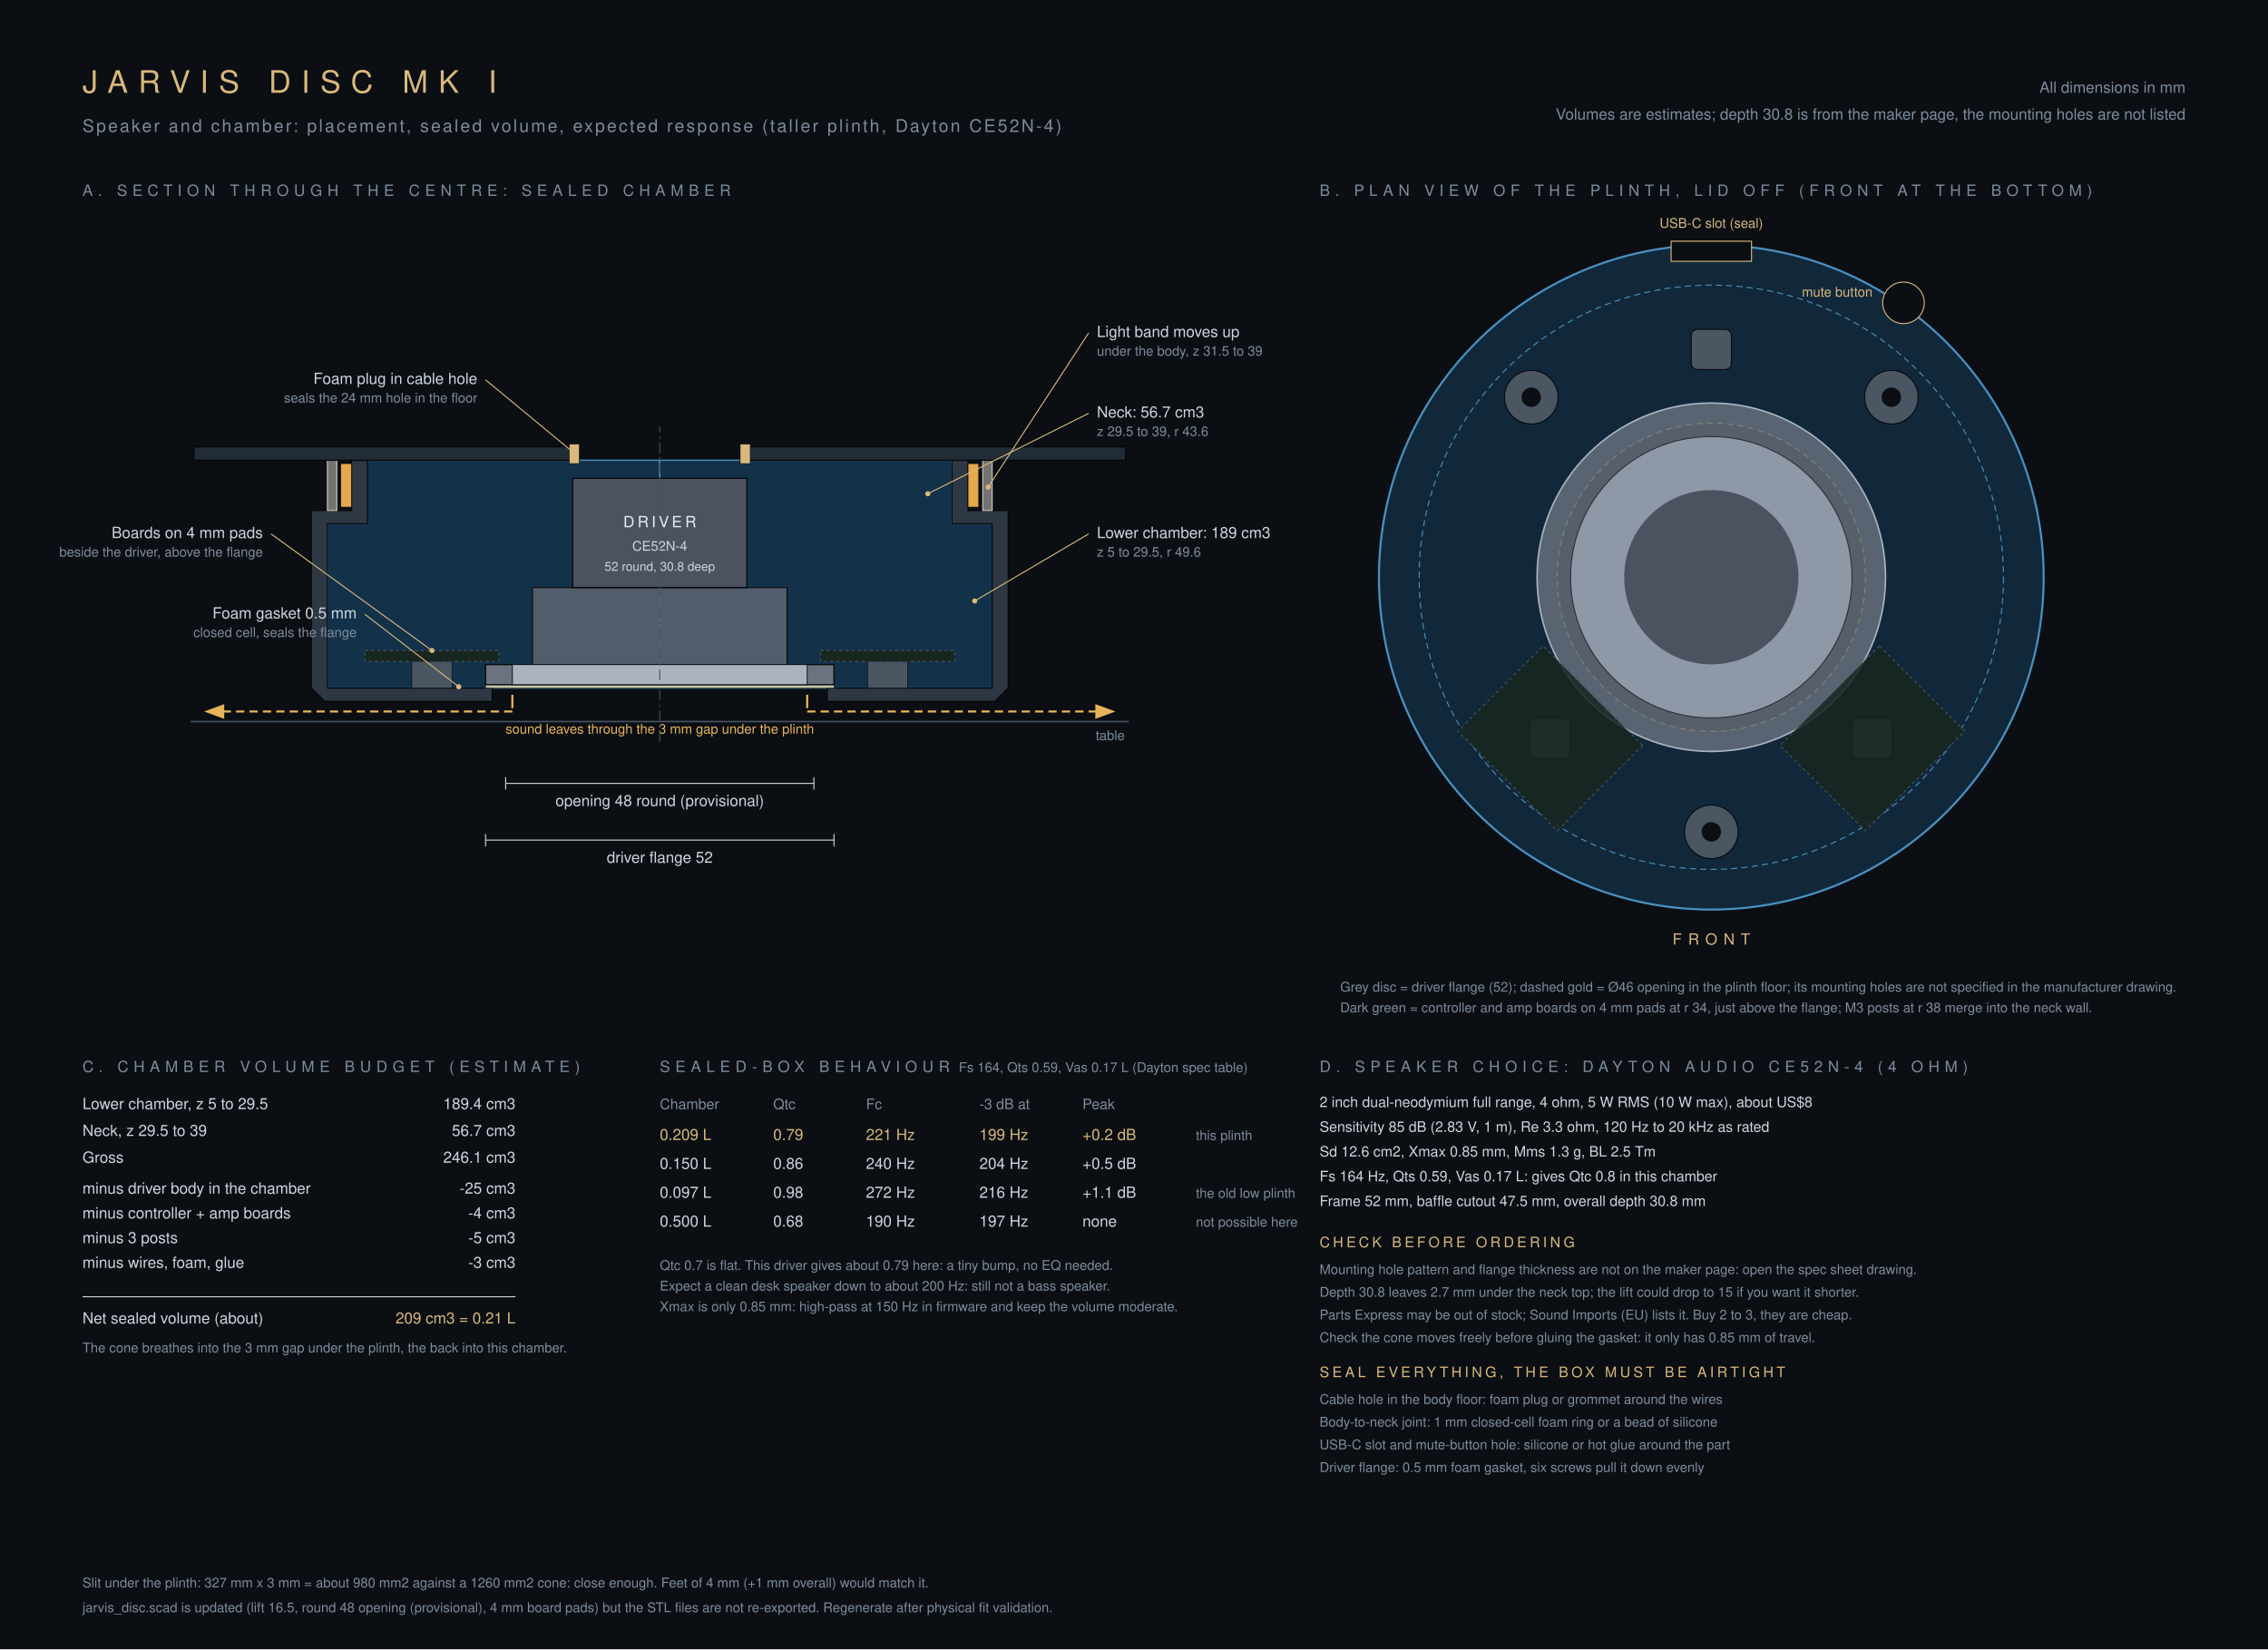
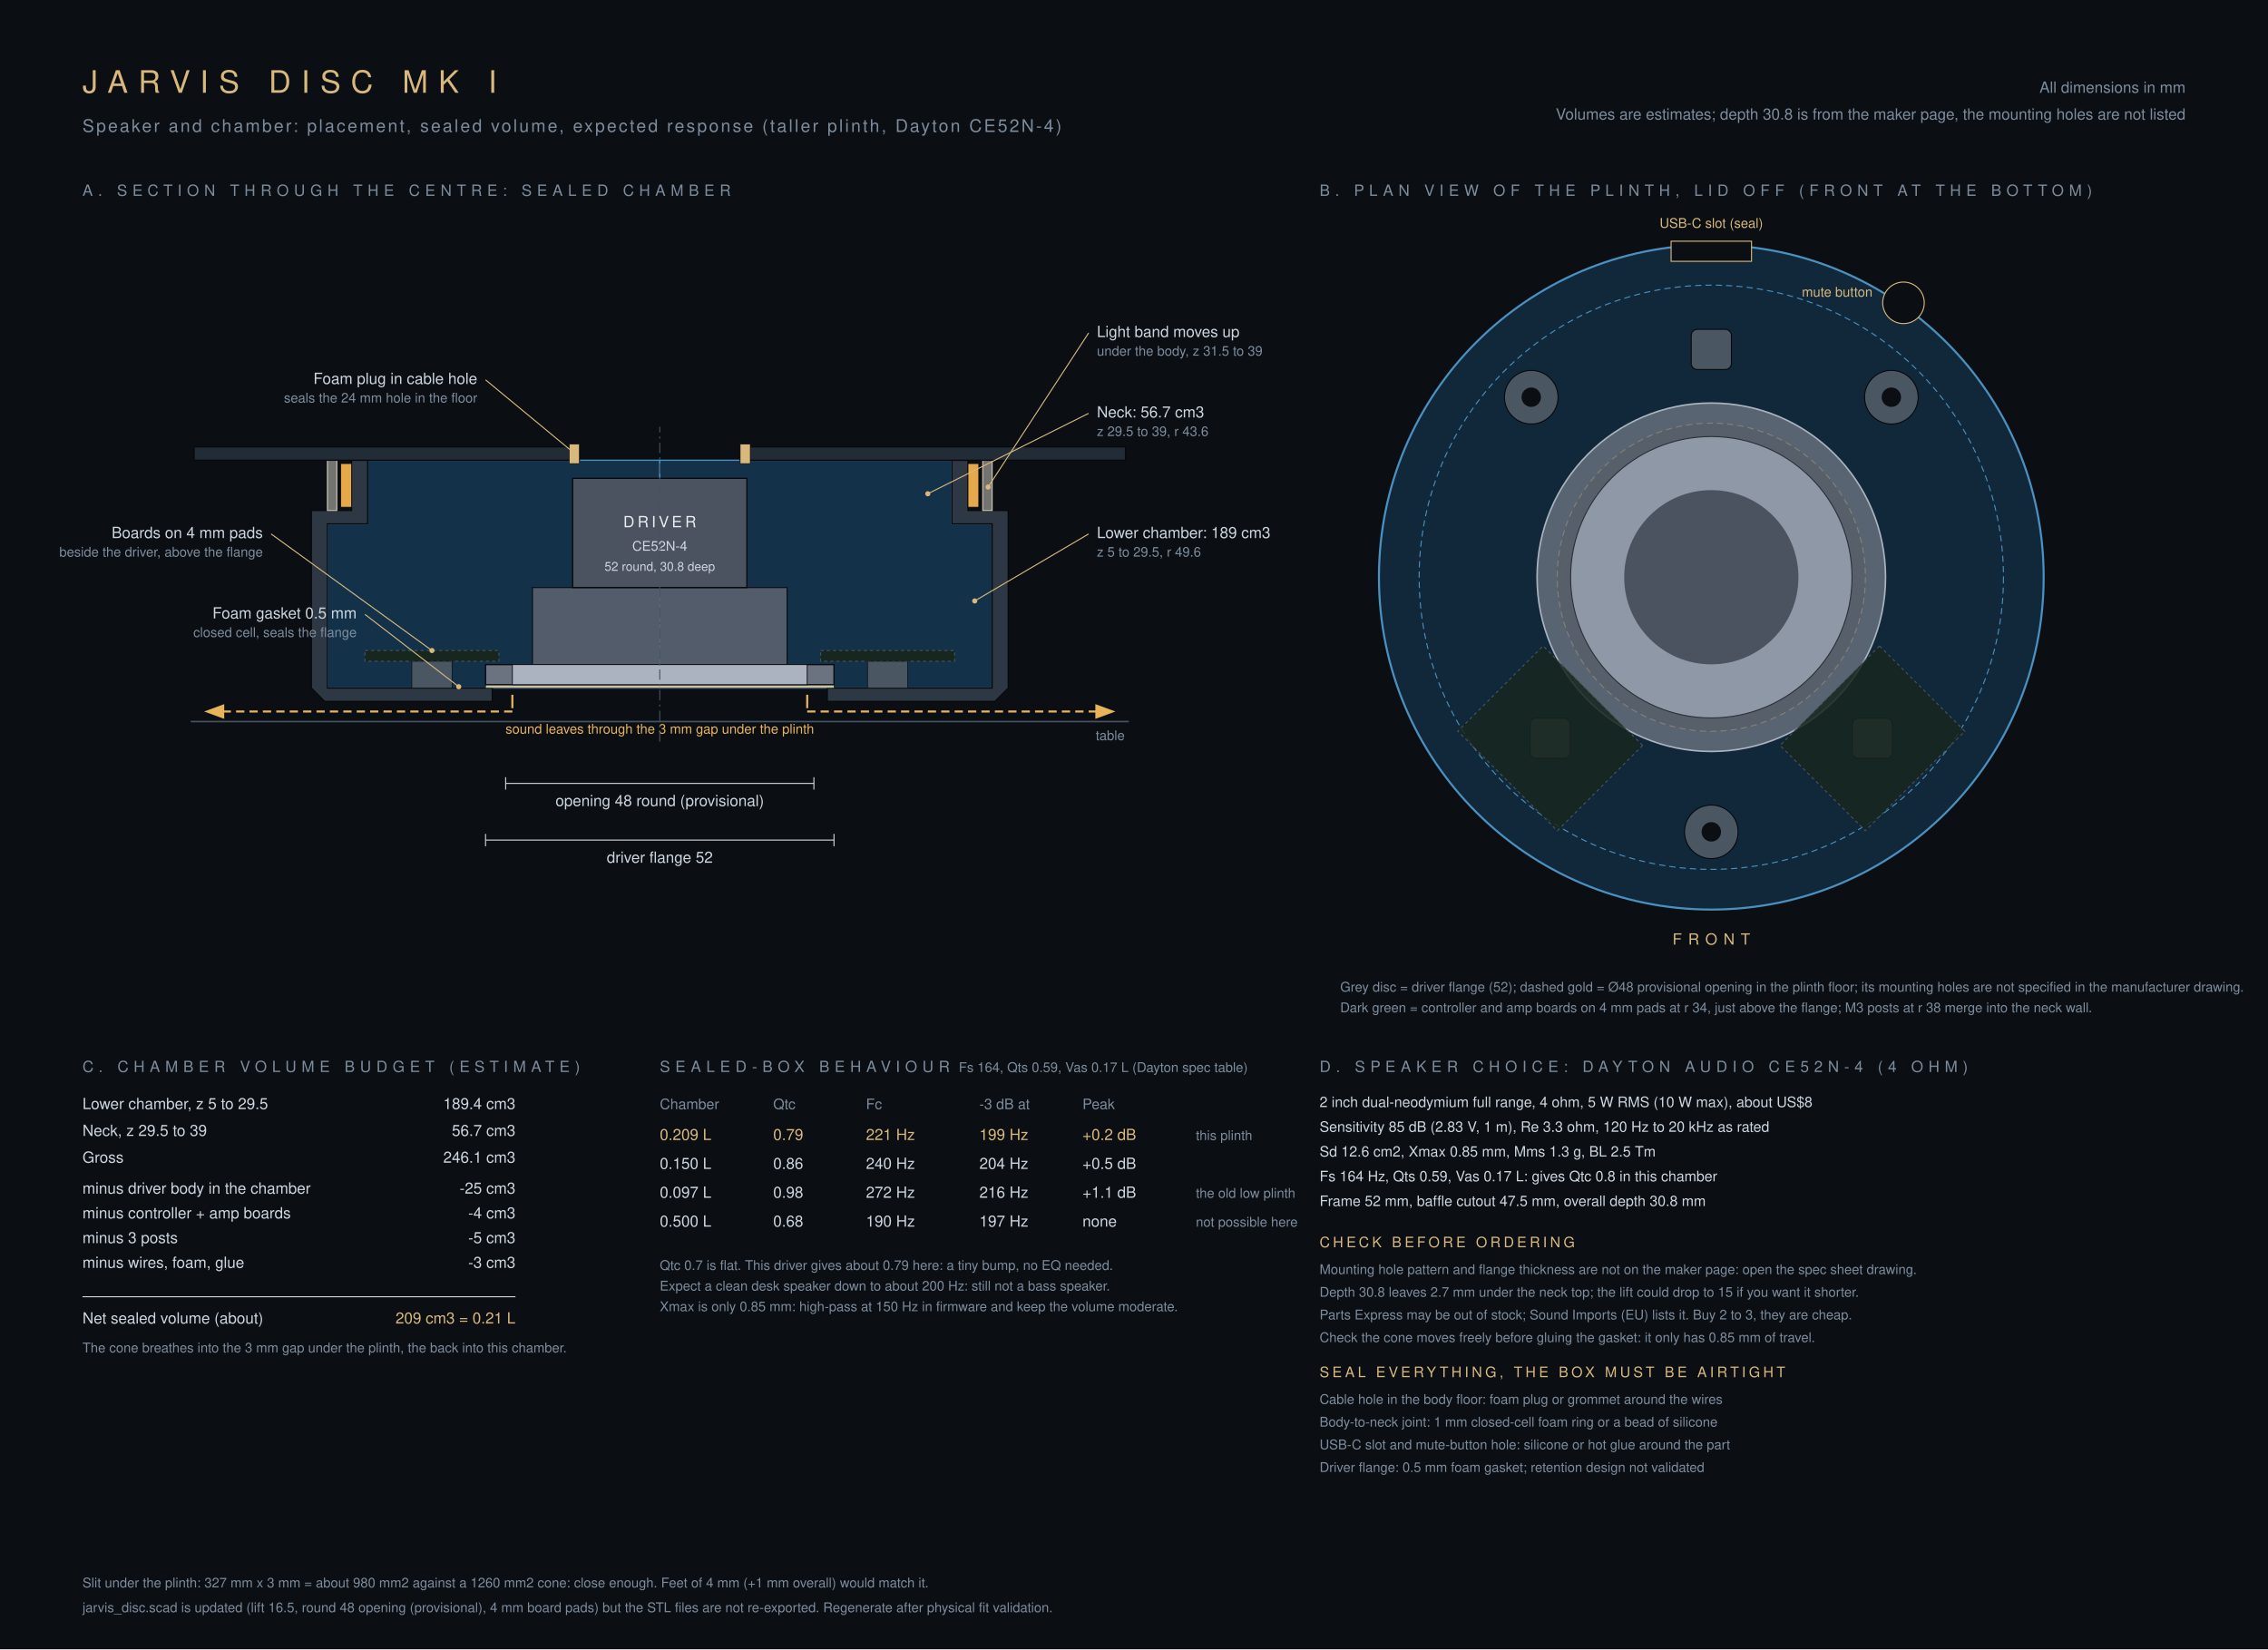
<svg xmlns="http://www.w3.org/2000/svg" width="2200" height="1600" viewBox="0 0 2200 1600">
  <rect width="2200" height="1600" fill="#0b0f14" />
  <text x="80" y="90" font-family="'Helvetica Neue', Helvetica, Arial, sans-serif" font-size="30" fill="#d9b87c" text-anchor="start" letter-spacing="10">JARVIS DISC  MK I</text>
  <text x="80" y="128" font-family="'Helvetica Neue', Helvetica, Arial, sans-serif" font-size="17" fill="#7d8c9c" text-anchor="start" letter-spacing="2">Speaker and chamber: placement, sealed volume, expected response (taller plinth, Dayton CE52N-4)</text>
  <text x="2120" y="90" font-family="'Helvetica Neue', Helvetica, Arial, sans-serif" font-size="15" fill="#7d8c9c" text-anchor="end">All dimensions in mm</text>
  <text x="2120" y="116" font-family="'Helvetica Neue', Helvetica, Arial, sans-serif" font-size="15" fill="#7d8c9c" text-anchor="end">Volumes are estimates; depth 30.8 is from the maker page, the mounting holes are not listed</text>
  <text x="80" y="190" font-family="'Helvetica Neue', Helvetica, Arial, sans-serif" font-size="15" fill="#7d8c9c" text-anchor="start" letter-spacing="5">A. SECTION THROUGH THE CENTRE: SEALED CHAMBER</text>
  <line x1="185" y1="700" x2="1095" y2="700" stroke="#46525f" stroke-width="1.5" />
  <text x="1091" y="718" font-family="'Helvetica Neue', Helvetica, Arial, sans-serif" font-size="13" fill="#7d8c9c" text-anchor="end">table</text>
  <polygon points="640,667.5 962.4,667.5 962.4,508.25 923.4,508.25 923.4,446.5 640,446.5" fill="#1b4f75" stroke="#4a90c0" stroke-width="1.2" fill-opacity="0.55" />
  <polygon points="640,667.5 317.6,667.5 317.6,508.25 356.6,508.25 356.6,446.5 640,446.5" fill="#1b4f75" stroke="#4a90c0" stroke-width="1.2" fill-opacity="0.55" />
  <polygon points="802.5,680.5 965,680.5 978,667.5 978,495.25 939,495.25 939,446.5 923.4,446.5 923.4,508.25 962.4,508.25 962.4,667.5 802.5,667.5" fill="#2d3844" stroke="#06080b" stroke-width="1.2" />
  <polygon points="477.5,680.5 315,680.5 302,667.5 302,495.25 341,495.25 341,446.5 356.6,446.5 356.6,508.25 317.6,508.25 317.6,667.5 477.5,667.5" fill="#2d3844" stroke="#06080b" stroke-width="1.2" />
  <rect x="939" y="449.75" width="10.4" height="42.25" fill="#e5a84a" stroke="#06080b" stroke-width="0.6" />
  <rect x="330.6" y="449.75" width="10.4" height="42.25" fill="#e5a84a" stroke="#06080b" stroke-width="0.6" />
  <rect x="953.3" y="446.5" width="9.1" height="48.75" fill="#f2efe6" stroke="#cfc9b8" stroke-width="1" fill-opacity="0.45" />
  <rect x="317.6" y="446.5" width="9.1" height="48.75" fill="#f2efe6" stroke="#cfc9b8" stroke-width="1" fill-opacity="0.45" />
  <polygon points="718,446.5 1091.75,446.5 1091.75,433.5 718,433.5" fill="#222c37" stroke="#06080b" stroke-width="1.2" />
  <polygon points="562,446.5 188.25,446.5 188.25,433.5 562,433.5" fill="#222c37" stroke="#06080b" stroke-width="1.2" />
  <rect x="552.25" y="430.9" width="9.75" height="18.85" fill="#d9b87c" stroke="#06080b" stroke-width="0.5" />
  <rect x="718" y="430.9" width="9.75" height="18.85" fill="#d9b87c" stroke="#06080b" stroke-width="0.5" />
  <rect x="471" y="664.25" width="338" height="3.25" fill="#c9c2a8" stroke="#06080b" stroke-width="0.4" />
  <rect x="471" y="644.75" width="338" height="19.5" fill="#6b7380" stroke="#06080b" stroke-width="1.2" />
  <rect x="516.5" y="570" width="247" height="74.75" fill="#59616f" stroke="#06080b" stroke-width="1" fill-opacity="0.9" />
  <rect x="555.5" y="464.05" width="169" height="105.95" fill="#4b5260" stroke="#06080b" stroke-width="1.2" />
  <rect x="497" y="644.75" width="286" height="19.5" fill="#aab3bf" stroke="#06080b" stroke-width="0.8" />
  <text x="640" y="511.5" font-family="'Helvetica Neue', Helvetica, Arial, sans-serif" font-size="15" fill="#e8edf2" text-anchor="middle" letter-spacing="3">DRIVER</text>
  <text x="640" y="534.25" font-family="'Helvetica Neue', Helvetica, Arial, sans-serif" font-size="13" fill="#cfd6de" text-anchor="middle">CE52N-4</text>
  <text x="640" y="553.75" font-family="'Helvetica Neue', Helvetica, Arial, sans-serif" font-size="12" fill="#cfd6de" text-anchor="middle">52 round, 30.8 deep</text>
  <rect x="796" y="631.1" width="130" height="10.4" fill="#17261e" stroke="#46525f" stroke-width="1" stroke-dasharray="3 3" />
  <rect x="354" y="631.1" width="130" height="10.4" fill="#17261e" stroke="#46525f" stroke-width="1" stroke-dasharray="3 3" />
  <rect x="841.5" y="641.5" width="39" height="26" fill="#4b5663" stroke="#06080b" stroke-width="0.6" />
  <rect x="399.5" y="641.5" width="39" height="26" fill="#4b5663" stroke="#06080b" stroke-width="0.6" />
  <line x1="497" y1="674" x2="497" y2="687" stroke="#e8b45a" stroke-width="2" />
  <line x1="497" y1="690.25" x2="211" y2="690.25" stroke="#e8b45a" stroke-width="2" stroke-dasharray="8 5" />
  <polygon points="198,690.25 217.5,683.1 217.5,697.4" fill="#e8b45a" />
  <line x1="783" y1="674" x2="783" y2="687" stroke="#e8b45a" stroke-width="2" />
  <line x1="783" y1="690.25" x2="1069" y2="690.25" stroke="#e8b45a" stroke-width="2" stroke-dasharray="8 5" />
  <polygon points="1082,690.25 1062.5,683.1 1062.5,697.4" fill="#e8b45a" />
  <text x="640" y="711.7" font-family="'Helvetica Neue', Helvetica, Arial, sans-serif" font-size="13" fill="#e8b45a" text-anchor="middle">sound leaves through the 3 mm gap under the plinth</text>
  <line x1="640" y1="719.5" x2="640" y2="414" stroke="#46525f" stroke-width="1" stroke-dasharray="10 4 2 4" />
  <line x1="945.5" y1="583" x2="1056" y2="518" stroke="#d9b87c" stroke-width="1" />
  <circle cx="945.5" cy="583" r="2.5" fill="#d9b87c" />
  <text x="1064" y="522" font-family="'Helvetica Neue', Helvetica, Arial, sans-serif" font-size="15" fill="#cdd6df" text-anchor="start" font-weight="500">Lower chamber: 189 cm3</text>
  <text x="1064" y="540" font-family="'Helvetica Neue', Helvetica, Arial, sans-serif" font-size="13" fill="#7d8c9c" text-anchor="start">z 5 to 29.5, r 49.6</text>
  <line x1="900" y1="479" x2="1056" y2="401" stroke="#d9b87c" stroke-width="1" />
  <circle cx="900" cy="479" r="2.5" fill="#d9b87c" />
  <text x="1064" y="405" font-family="'Helvetica Neue', Helvetica, Arial, sans-serif" font-size="15" fill="#cdd6df" text-anchor="start" font-weight="500">Neck: 56.7 cm3</text>
  <text x="1064" y="423" font-family="'Helvetica Neue', Helvetica, Arial, sans-serif" font-size="13" fill="#7d8c9c" text-anchor="start">z 29.5 to 39, r 43.6</text>
  <line x1="445" y1="666.2" x2="354" y2="596" stroke="#d9b87c" stroke-width="1" />
  <circle cx="445" cy="666.2" r="2.5" fill="#d9b87c" />
  <text x="346" y="600" font-family="'Helvetica Neue', Helvetica, Arial, sans-serif" font-size="15" fill="#cdd6df" text-anchor="end" font-weight="500">Foam gasket 0.5 mm</text>
  <text x="346" y="618" font-family="'Helvetica Neue', Helvetica, Arial, sans-serif" font-size="13" fill="#7d8c9c" text-anchor="end">closed cell, seals the flange</text>
  <line x1="557.45" y1="440" x2="471" y2="368.5" stroke="#d9b87c" stroke-width="1" />
  <circle cx="557.45" cy="440" r="2.5" fill="#d9b87c" />
  <text x="463" y="372.5" font-family="'Helvetica Neue', Helvetica, Arial, sans-serif" font-size="15" fill="#cdd6df" text-anchor="end" font-weight="500">Foam plug in cable hole</text>
  <text x="463" y="390.5" font-family="'Helvetica Neue', Helvetica, Arial, sans-serif" font-size="13" fill="#7d8c9c" text-anchor="end">seals the 24 mm hole in the floor</text>
  <line x1="419" y1="631.1" x2="263" y2="518" stroke="#d9b87c" stroke-width="1" />
  <circle cx="419" cy="631.1" r="2.5" fill="#d9b87c" />
  <text x="255" y="522" font-family="'Helvetica Neue', Helvetica, Arial, sans-serif" font-size="15" fill="#cdd6df" text-anchor="end" font-weight="500">Boards on 4 mm pads</text>
  <text x="255" y="540" font-family="'Helvetica Neue', Helvetica, Arial, sans-serif" font-size="13" fill="#7d8c9c" text-anchor="end">beside the driver, above the flange</text>
  <line x1="958.5" y1="472.5" x2="1056" y2="323" stroke="#d9b87c" stroke-width="1" />
  <circle cx="958.5" cy="472.5" r="2.5" fill="#d9b87c" />
  <text x="1064" y="327" font-family="'Helvetica Neue', Helvetica, Arial, sans-serif" font-size="15" fill="#cdd6df" text-anchor="start" font-weight="500">Light band moves up</text>
  <text x="1064" y="345" font-family="'Helvetica Neue', Helvetica, Arial, sans-serif" font-size="13" fill="#7d8c9c" text-anchor="start">under the body, z 31.5 to 39</text>
  <line x1="490.5" y1="760" x2="789.5" y2="760" stroke="#cdd6df" stroke-width="1" />
  <line x1="490.5" y1="754" x2="490.5" y2="766" stroke="#cdd6df" stroke-width="1" />
  <line x1="789.5" y1="754" x2="789.5" y2="766" stroke="#cdd6df" stroke-width="1" />
  <text x="640" y="782" font-family="'Helvetica Neue', Helvetica, Arial, sans-serif" font-size="15" fill="#cdd6df" text-anchor="middle">opening 48 round (provisional)</text>
  <line x1="471" y1="815" x2="809" y2="815" stroke="#cdd6df" stroke-width="1" />
  <line x1="471" y1="809" x2="471" y2="821" stroke="#cdd6df" stroke-width="1" />
  <line x1="809" y1="809" x2="809" y2="821" stroke="#cdd6df" stroke-width="1" />
  <text x="640" y="837" font-family="'Helvetica Neue', Helvetica, Arial, sans-serif" font-size="15" fill="#cdd6df" text-anchor="middle">driver flange 52</text>
  <text x="1280" y="190" font-family="'Helvetica Neue', Helvetica, Arial, sans-serif" font-size="15" fill="#7d8c9c" text-anchor="start" letter-spacing="5">B. PLAN VIEW OF THE PLINTH, LID OFF (FRONT AT THE BOTTOM)</text>
  <circle cx="1660" cy="560" r="322.4" fill="#1b4f75" fill-opacity="0.4" stroke="#4a90c0" stroke-width="2" />
  <circle cx="1660" cy="560" r="283.4" fill="none" stroke="#4a90c0" stroke-dasharray="6 4" />
  <circle cx="1660" cy="560" r="149.5" fill="#0b0f14" stroke="#e8b45a" stroke-dasharray="6 4" />
  <circle cx="1660" cy="560" r="169" fill="#6b7380" fill-opacity="0.8" stroke="#aab3bf" stroke-width="1.5" />
  <circle cx="1660" cy="560" r="136.5" fill="#8f98a6" stroke="#2a3038" />
  <circle cx="1660" cy="560" r="84.5" fill="#4b5260" />
  <circle cx="1660" cy="807" r="26" fill="#4b5663" stroke="#06080b" />
  <circle cx="1660" cy="807" r="9.425" fill="#0b0f14" />
  <circle cx="1485.34" cy="385.34" r="26" fill="#4b5663" stroke="#06080b" />
  <circle cx="1485.34" cy="385.34" r="9.425" fill="#0b0f14" />
  <circle cx="1834.66" cy="385.34" r="26" fill="#4b5663" stroke="#06080b" />
  <circle cx="1834.66" cy="385.34" r="9.425" fill="#0b0f14" />
  <rect x="1484.23" y="696.77" width="39" height="39" rx="6" fill="#4b5663" stroke="#06080b" />
  <rect x="1796.77" y="696.77" width="39" height="39" rx="6" fill="#4b5663" stroke="#06080b" />
  <rect x="1640.5" y="319.5" width="39" height="39" rx="6" fill="#4b5663" stroke="#06080b" />
  <polygon points="1593.36,723.16 1496.84,626.64 1414.1,709.38 1510.62,805.9" fill="#17261e" fill-opacity="0.85" stroke="#46525f" stroke-dasharray="3 3" />
  <polygon points="1823.16,626.64 1726.64,723.16 1809.38,805.9 1905.9,709.38" fill="#17261e" fill-opacity="0.85" stroke="#46525f" stroke-dasharray="3 3" />
  <rect x="1621" y="234" width="78" height="19.5" fill="#0b0f14" stroke="#d9b87c" />
  <text x="1660" y="221" font-family="'Helvetica Neue', Helvetica, Arial, sans-serif" font-size="13" fill="#d9b87c" text-anchor="middle">USB-C slot (seal)</text>
  <circle cx="1846.41" cy="293.78" r="20.15" fill="#0b0f14" stroke="#d9b87c" />
  <text x="1816.41" y="287.78" font-family="'Helvetica Neue', Helvetica, Arial, sans-serif" font-size="13" fill="#d9b87c" text-anchor="end">mute button</text>
  <text x="1660" y="916.4" font-family="'Helvetica Neue', Helvetica, Arial, sans-serif" font-size="15" fill="#d9b87c" text-anchor="middle" letter-spacing="6">FRONT</text>
-   <text x="1300" y="962" font-family="'Helvetica Neue', Helvetica, Arial, sans-serif" font-size="13" fill="#7d8c9c" text-anchor="start">Grey disc = driver flange (52); dashed gold = Ø46 opening in the plinth floor; its mounting holes are not specified in the manufacturer drawing.</text>
+   <text x="1300" y="962" font-family="'Helvetica Neue', Helvetica, Arial, sans-serif" font-size="13" fill="#7d8c9c" text-anchor="start">Grey disc = driver flange (52); dashed gold = Ø48 provisional opening in the plinth floor; its mounting holes are not specified in the manufacturer drawing.</text>
  <text x="1300" y="982" font-family="'Helvetica Neue', Helvetica, Arial, sans-serif" font-size="13" fill="#7d8c9c" text-anchor="start">Dark green = controller and amp boards on 4 mm pads at r 34, just above the flange; M3 posts at r 38 merge into the neck wall.</text>
  <text x="80" y="1040" font-family="'Helvetica Neue', Helvetica, Arial, sans-serif" font-size="15" fill="#7d8c9c" text-anchor="start" letter-spacing="5">C. CHAMBER VOLUME BUDGET (ESTIMATE)</text>
  <text x="80" y="1076" font-family="'Helvetica Neue', Helvetica, Arial, sans-serif" font-size="15" fill="#cdd6df" text-anchor="start">Lower chamber, z 5 to 29.5</text>
  <text x="500" y="1076" font-family="'Helvetica Neue', Helvetica, Arial, sans-serif" font-size="15" fill="#cdd6df" text-anchor="end">189.4 cm3</text>
  <text x="80" y="1102" font-family="'Helvetica Neue', Helvetica, Arial, sans-serif" font-size="15" fill="#cdd6df" text-anchor="start">Neck, z 29.5 to 39</text>
  <text x="500" y="1102" font-family="'Helvetica Neue', Helvetica, Arial, sans-serif" font-size="15" fill="#cdd6df" text-anchor="end">56.7 cm3</text>
  <text x="80" y="1128" font-family="'Helvetica Neue', Helvetica, Arial, sans-serif" font-size="15" fill="#cdd6df" text-anchor="start" font-weight="500">Gross</text>
  <text x="500" y="1128" font-family="'Helvetica Neue', Helvetica, Arial, sans-serif" font-size="15" fill="#cdd6df" text-anchor="end" font-weight="500">246.1 cm3</text>
  <text x="80" y="1158" font-family="'Helvetica Neue', Helvetica, Arial, sans-serif" font-size="15" fill="#cdd6df" text-anchor="start">  minus driver body in the chamber</text>
  <text x="500" y="1158" font-family="'Helvetica Neue', Helvetica, Arial, sans-serif" font-size="15" fill="#cdd6df" text-anchor="end">-25 cm3</text>
  <text x="80" y="1182" font-family="'Helvetica Neue', Helvetica, Arial, sans-serif" font-size="15" fill="#cdd6df" text-anchor="start">  minus controller + amp boards</text>
  <text x="500" y="1182" font-family="'Helvetica Neue', Helvetica, Arial, sans-serif" font-size="15" fill="#cdd6df" text-anchor="end">-4 cm3</text>
  <text x="80" y="1206" font-family="'Helvetica Neue', Helvetica, Arial, sans-serif" font-size="15" fill="#cdd6df" text-anchor="start">  minus 3 posts</text>
  <text x="500" y="1206" font-family="'Helvetica Neue', Helvetica, Arial, sans-serif" font-size="15" fill="#cdd6df" text-anchor="end">-5 cm3</text>
  <text x="80" y="1230" font-family="'Helvetica Neue', Helvetica, Arial, sans-serif" font-size="15" fill="#cdd6df" text-anchor="start">  minus wires, foam, glue</text>
  <text x="500" y="1230" font-family="'Helvetica Neue', Helvetica, Arial, sans-serif" font-size="15" fill="#cdd6df" text-anchor="end">-3 cm3</text>
  <line x1="80" y1="1258" x2="500" y2="1258" stroke="#cdd6df" stroke-width="1" />
  <text x="80" y="1284" font-family="'Helvetica Neue', Helvetica, Arial, sans-serif" font-size="15" fill="#cdd6df" text-anchor="start" font-weight="500">Net sealed volume (about)</text>
  <text x="500" y="1284" font-family="'Helvetica Neue', Helvetica, Arial, sans-serif" font-size="15" fill="#d9b87c" text-anchor="end" font-weight="500">209 cm3 = 0.21 L</text>
  <text x="80" y="1312" font-family="'Helvetica Neue', Helvetica, Arial, sans-serif" font-size="13" fill="#7d8c9c" text-anchor="start">The cone breathes into the 3 mm gap under the plinth, the back into this chamber.</text>
  <text x="640" y="1040" font-family="'Helvetica Neue', Helvetica, Arial, sans-serif" font-size="15" fill="#7d8c9c" text-anchor="start" letter-spacing="5">SEALED-BOX BEHAVIOUR</text>
  <text x="930" y="1040" font-family="'Helvetica Neue', Helvetica, Arial, sans-serif" font-size="13" fill="#7d8c9c" text-anchor="start">Fs 164, Qts 0.59, Vas 0.17 L (Dayton spec table)</text>
  <text x="640" y="1076" font-family="'Helvetica Neue', Helvetica, Arial, sans-serif" font-size="14" fill="#7d8c9c" text-anchor="start">Chamber</text>
  <text x="750" y="1076" font-family="'Helvetica Neue', Helvetica, Arial, sans-serif" font-size="14" fill="#7d8c9c" text-anchor="start">Qtc</text>
  <text x="840" y="1076" font-family="'Helvetica Neue', Helvetica, Arial, sans-serif" font-size="14" fill="#7d8c9c" text-anchor="start">Fc</text>
  <text x="950" y="1076" font-family="'Helvetica Neue', Helvetica, Arial, sans-serif" font-size="14" fill="#7d8c9c" text-anchor="start">-3 dB at</text>
  <text x="1050" y="1076" font-family="'Helvetica Neue', Helvetica, Arial, sans-serif" font-size="14" fill="#7d8c9c" text-anchor="start">Peak</text>
  <text x="640" y="1106" font-family="'Helvetica Neue', Helvetica, Arial, sans-serif" font-size="15" fill="#d9b87c" text-anchor="start" font-weight="500">0.209 L</text>
  <text x="750" y="1106" font-family="'Helvetica Neue', Helvetica, Arial, sans-serif" font-size="15" fill="#d9b87c" text-anchor="start">0.79</text>
  <text x="840" y="1106" font-family="'Helvetica Neue', Helvetica, Arial, sans-serif" font-size="15" fill="#d9b87c" text-anchor="start">221 Hz</text>
  <text x="950" y="1106" font-family="'Helvetica Neue', Helvetica, Arial, sans-serif" font-size="15" fill="#d9b87c" text-anchor="start">199 Hz</text>
  <text x="1050" y="1106" font-family="'Helvetica Neue', Helvetica, Arial, sans-serif" font-size="15" fill="#d9b87c" text-anchor="start">+0.2 dB</text>
  <text x="1160" y="1106" font-family="'Helvetica Neue', Helvetica, Arial, sans-serif" font-size="13" fill="#7d8c9c" text-anchor="start">this plinth</text>
  <text x="640" y="1134" font-family="'Helvetica Neue', Helvetica, Arial, sans-serif" font-size="15" fill="#cdd6df" text-anchor="start">0.150 L</text>
  <text x="750" y="1134" font-family="'Helvetica Neue', Helvetica, Arial, sans-serif" font-size="15" fill="#cdd6df" text-anchor="start">0.86</text>
  <text x="840" y="1134" font-family="'Helvetica Neue', Helvetica, Arial, sans-serif" font-size="15" fill="#cdd6df" text-anchor="start">240 Hz</text>
  <text x="950" y="1134" font-family="'Helvetica Neue', Helvetica, Arial, sans-serif" font-size="15" fill="#cdd6df" text-anchor="start">204 Hz</text>
  <text x="1050" y="1134" font-family="'Helvetica Neue', Helvetica, Arial, sans-serif" font-size="15" fill="#cdd6df" text-anchor="start">+0.5 dB</text>
  <text x="1160" y="1134" font-family="'Helvetica Neue', Helvetica, Arial, sans-serif" font-size="13" fill="#7d8c9c" text-anchor="start" />
  <text x="640" y="1162" font-family="'Helvetica Neue', Helvetica, Arial, sans-serif" font-size="15" fill="#cdd6df" text-anchor="start">0.097 L</text>
  <text x="750" y="1162" font-family="'Helvetica Neue', Helvetica, Arial, sans-serif" font-size="15" fill="#cdd6df" text-anchor="start">0.98</text>
  <text x="840" y="1162" font-family="'Helvetica Neue', Helvetica, Arial, sans-serif" font-size="15" fill="#cdd6df" text-anchor="start">272 Hz</text>
  <text x="950" y="1162" font-family="'Helvetica Neue', Helvetica, Arial, sans-serif" font-size="15" fill="#cdd6df" text-anchor="start">216 Hz</text>
  <text x="1050" y="1162" font-family="'Helvetica Neue', Helvetica, Arial, sans-serif" font-size="15" fill="#cdd6df" text-anchor="start">+1.1 dB</text>
  <text x="1160" y="1162" font-family="'Helvetica Neue', Helvetica, Arial, sans-serif" font-size="13" fill="#7d8c9c" text-anchor="start">the old low plinth</text>
  <text x="640" y="1190" font-family="'Helvetica Neue', Helvetica, Arial, sans-serif" font-size="15" fill="#cdd6df" text-anchor="start">0.500 L</text>
  <text x="750" y="1190" font-family="'Helvetica Neue', Helvetica, Arial, sans-serif" font-size="15" fill="#cdd6df" text-anchor="start">0.68</text>
  <text x="840" y="1190" font-family="'Helvetica Neue', Helvetica, Arial, sans-serif" font-size="15" fill="#cdd6df" text-anchor="start">190 Hz</text>
  <text x="950" y="1190" font-family="'Helvetica Neue', Helvetica, Arial, sans-serif" font-size="15" fill="#cdd6df" text-anchor="start">197 Hz</text>
  <text x="1050" y="1190" font-family="'Helvetica Neue', Helvetica, Arial, sans-serif" font-size="15" fill="#cdd6df" text-anchor="start">none</text>
  <text x="1160" y="1190" font-family="'Helvetica Neue', Helvetica, Arial, sans-serif" font-size="13" fill="#7d8c9c" text-anchor="start">not possible here</text>
  <text x="640" y="1232" font-family="'Helvetica Neue', Helvetica, Arial, sans-serif" font-size="13" fill="#7d8c9c" text-anchor="start">Qtc 0.7 is flat. This driver gives about 0.79 here: a tiny bump, no EQ needed.</text>
  <text x="640" y="1252" font-family="'Helvetica Neue', Helvetica, Arial, sans-serif" font-size="13" fill="#7d8c9c" text-anchor="start">Expect a clean desk speaker down to about 200 Hz: still not a bass speaker.</text>
  <text x="640" y="1272" font-family="'Helvetica Neue', Helvetica, Arial, sans-serif" font-size="13" fill="#7d8c9c" text-anchor="start">Xmax is only 0.85 mm: high-pass at 150 Hz in firmware and keep the volume moderate.</text>
  <text x="1280" y="1040" font-family="'Helvetica Neue', Helvetica, Arial, sans-serif" font-size="15" fill="#7d8c9c" text-anchor="start" letter-spacing="5">D. SPEAKER CHOICE: DAYTON AUDIO CE52N-4 (4 OHM)</text>
  <text x="1280" y="1074" font-family="'Helvetica Neue', Helvetica, Arial, sans-serif" font-size="14" fill="#cdd6df" text-anchor="start">2 inch dual-neodymium full range, 4 ohm, 5 W RMS (10 W max), about US$8</text>
  <text x="1280" y="1098" font-family="'Helvetica Neue', Helvetica, Arial, sans-serif" font-size="14" fill="#cdd6df" text-anchor="start">Sensitivity 85 dB (2.83 V, 1 m), Re 3.3 ohm, 120 Hz to 20 kHz as rated</text>
  <text x="1280" y="1122" font-family="'Helvetica Neue', Helvetica, Arial, sans-serif" font-size="14" fill="#cdd6df" text-anchor="start">Sd 12.6 cm2, Xmax 0.85 mm, Mms 1.3 g, BL 2.5 Tm</text>
  <text x="1280" y="1146" font-family="'Helvetica Neue', Helvetica, Arial, sans-serif" font-size="14" fill="#cdd6df" text-anchor="start">Fs 164 Hz, Qts 0.59, Vas 0.17 L: gives Qtc 0.8 in this chamber</text>
  <text x="1280" y="1170" font-family="'Helvetica Neue', Helvetica, Arial, sans-serif" font-size="14" fill="#cdd6df" text-anchor="start">Frame 52 mm, baffle cutout 47.5 mm, overall depth 30.8 mm</text>
  <text x="1280" y="1210" font-family="'Helvetica Neue', Helvetica, Arial, sans-serif" font-size="14" fill="#d9b87c" text-anchor="start" letter-spacing="3">CHECK BEFORE ORDERING</text>
  <text x="1280" y="1236" font-family="'Helvetica Neue', Helvetica, Arial, sans-serif" font-size="13" fill="#7d8c9c" text-anchor="start">Mounting hole pattern and flange thickness are not on the maker page: open the spec sheet drawing.</text>
  <text x="1280" y="1258" font-family="'Helvetica Neue', Helvetica, Arial, sans-serif" font-size="13" fill="#7d8c9c" text-anchor="start">Depth 30.8 leaves 2.7 mm under the neck top; the lift could drop to 15 if you want it shorter.</text>
  <text x="1280" y="1280" font-family="'Helvetica Neue', Helvetica, Arial, sans-serif" font-size="13" fill="#7d8c9c" text-anchor="start">Parts Express may be out of stock; Sound Imports (EU) lists it. Buy 2 to 3, they are cheap.</text>
  <text x="1280" y="1302" font-family="'Helvetica Neue', Helvetica, Arial, sans-serif" font-size="13" fill="#7d8c9c" text-anchor="start">Check the cone moves freely before gluing the gasket: it only has 0.85 mm of travel.</text>
  <text x="1280" y="1336" font-family="'Helvetica Neue', Helvetica, Arial, sans-serif" font-size="14" fill="#d9b87c" text-anchor="start" letter-spacing="3">SEAL EVERYTHING, THE BOX MUST BE AIRTIGHT</text>
  <text x="1280" y="1362" font-family="'Helvetica Neue', Helvetica, Arial, sans-serif" font-size="13" fill="#7d8c9c" text-anchor="start">Cable hole in the body floor: foam plug or grommet around the wires</text>
  <text x="1280" y="1384" font-family="'Helvetica Neue', Helvetica, Arial, sans-serif" font-size="13" fill="#7d8c9c" text-anchor="start">Body-to-neck joint: 1 mm closed-cell foam ring or a bead of silicone</text>
  <text x="1280" y="1406" font-family="'Helvetica Neue', Helvetica, Arial, sans-serif" font-size="13" fill="#7d8c9c" text-anchor="start">USB-C slot and mute-button hole: silicone or hot glue around the part</text>
-   <text x="1280" y="1428" font-family="'Helvetica Neue', Helvetica, Arial, sans-serif" font-size="13" fill="#7d8c9c" text-anchor="start">Driver flange: 0.5 mm foam gasket, six screws pull it down evenly</text>
+   <text x="1280" y="1428" font-family="'Helvetica Neue', Helvetica, Arial, sans-serif" font-size="13" fill="#7d8c9c" text-anchor="start">Driver flange: 0.5 mm foam gasket; retention design not validated</text>
  <text x="80" y="1540" font-family="'Helvetica Neue', Helvetica, Arial, sans-serif" font-size="13" fill="#7d8c9c" text-anchor="start">Slit under the plinth: 327 mm x 3 mm = about 980 mm2 against a 1260 mm2 cone: close enough. Feet of 4 mm (+1 mm overall) would match it.</text>
  <text x="80" y="1564" font-family="'Helvetica Neue', Helvetica, Arial, sans-serif" font-size="13" fill="#7d8c9c" text-anchor="start">jarvis_disc.scad is updated (lift 16.5, round 48 opening (provisional), 4 mm board pads) but the STL files are not re-exported. Regenerate after physical fit validation.</text>
</svg>
